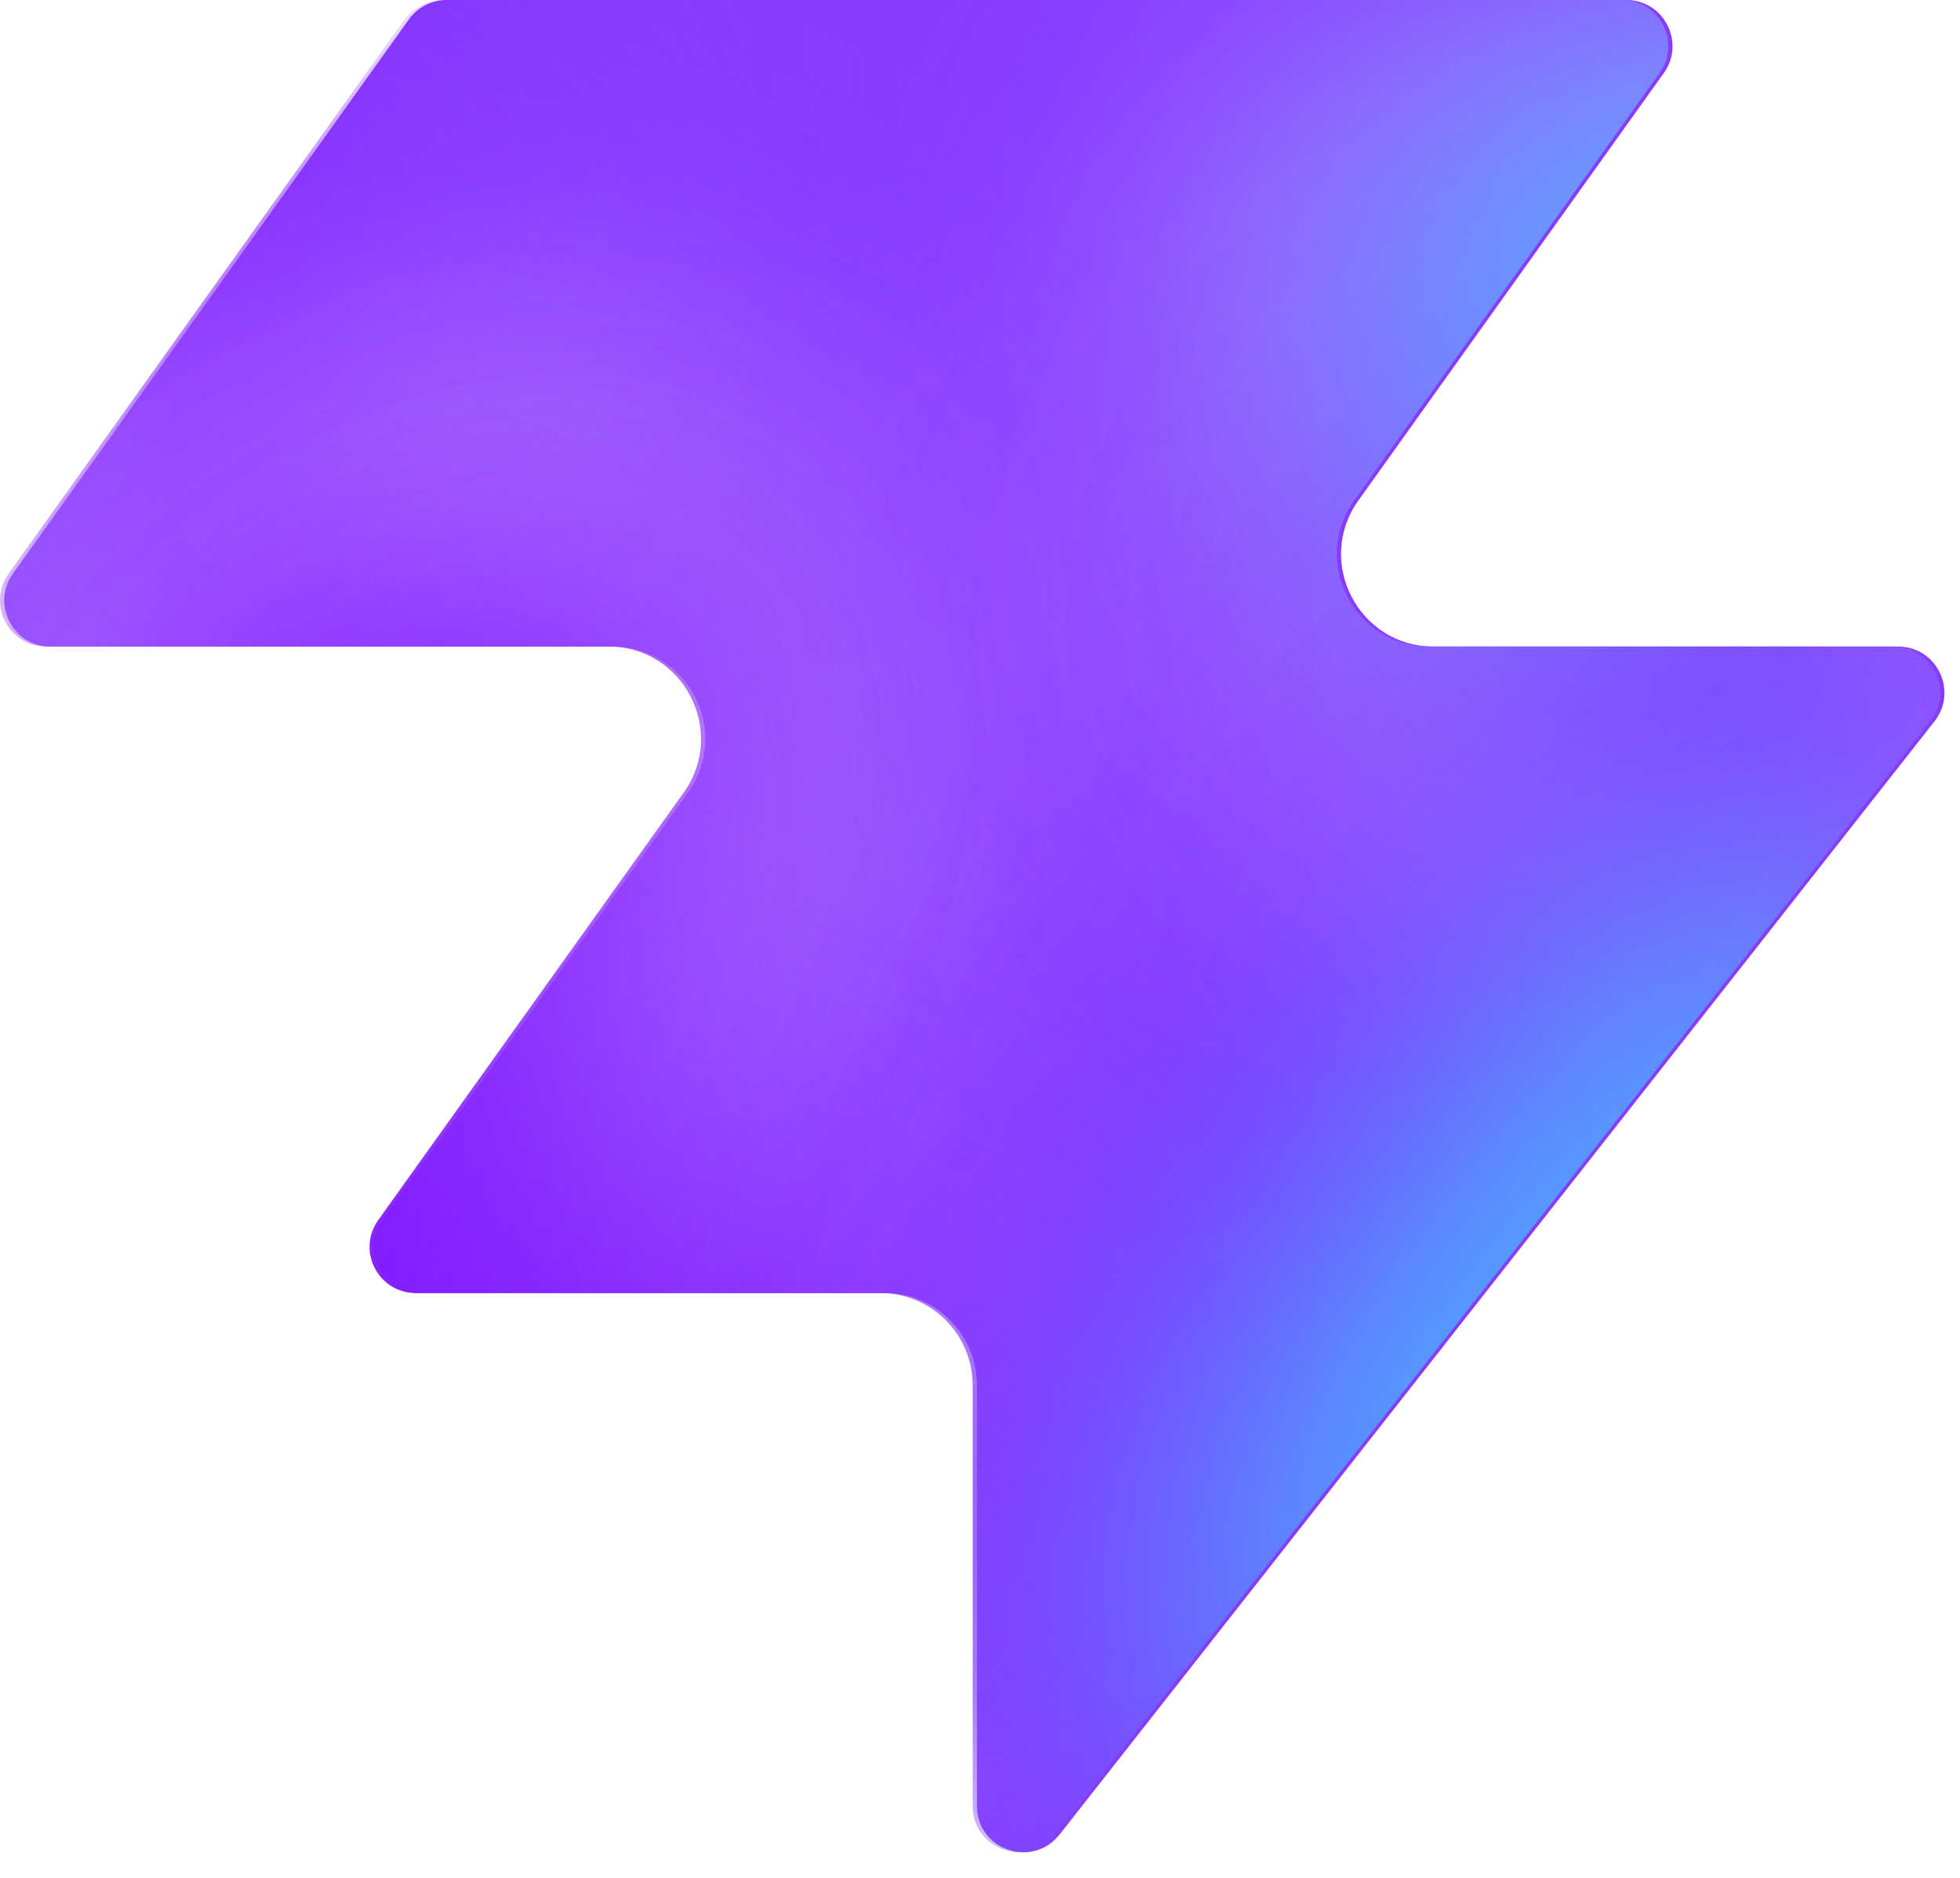
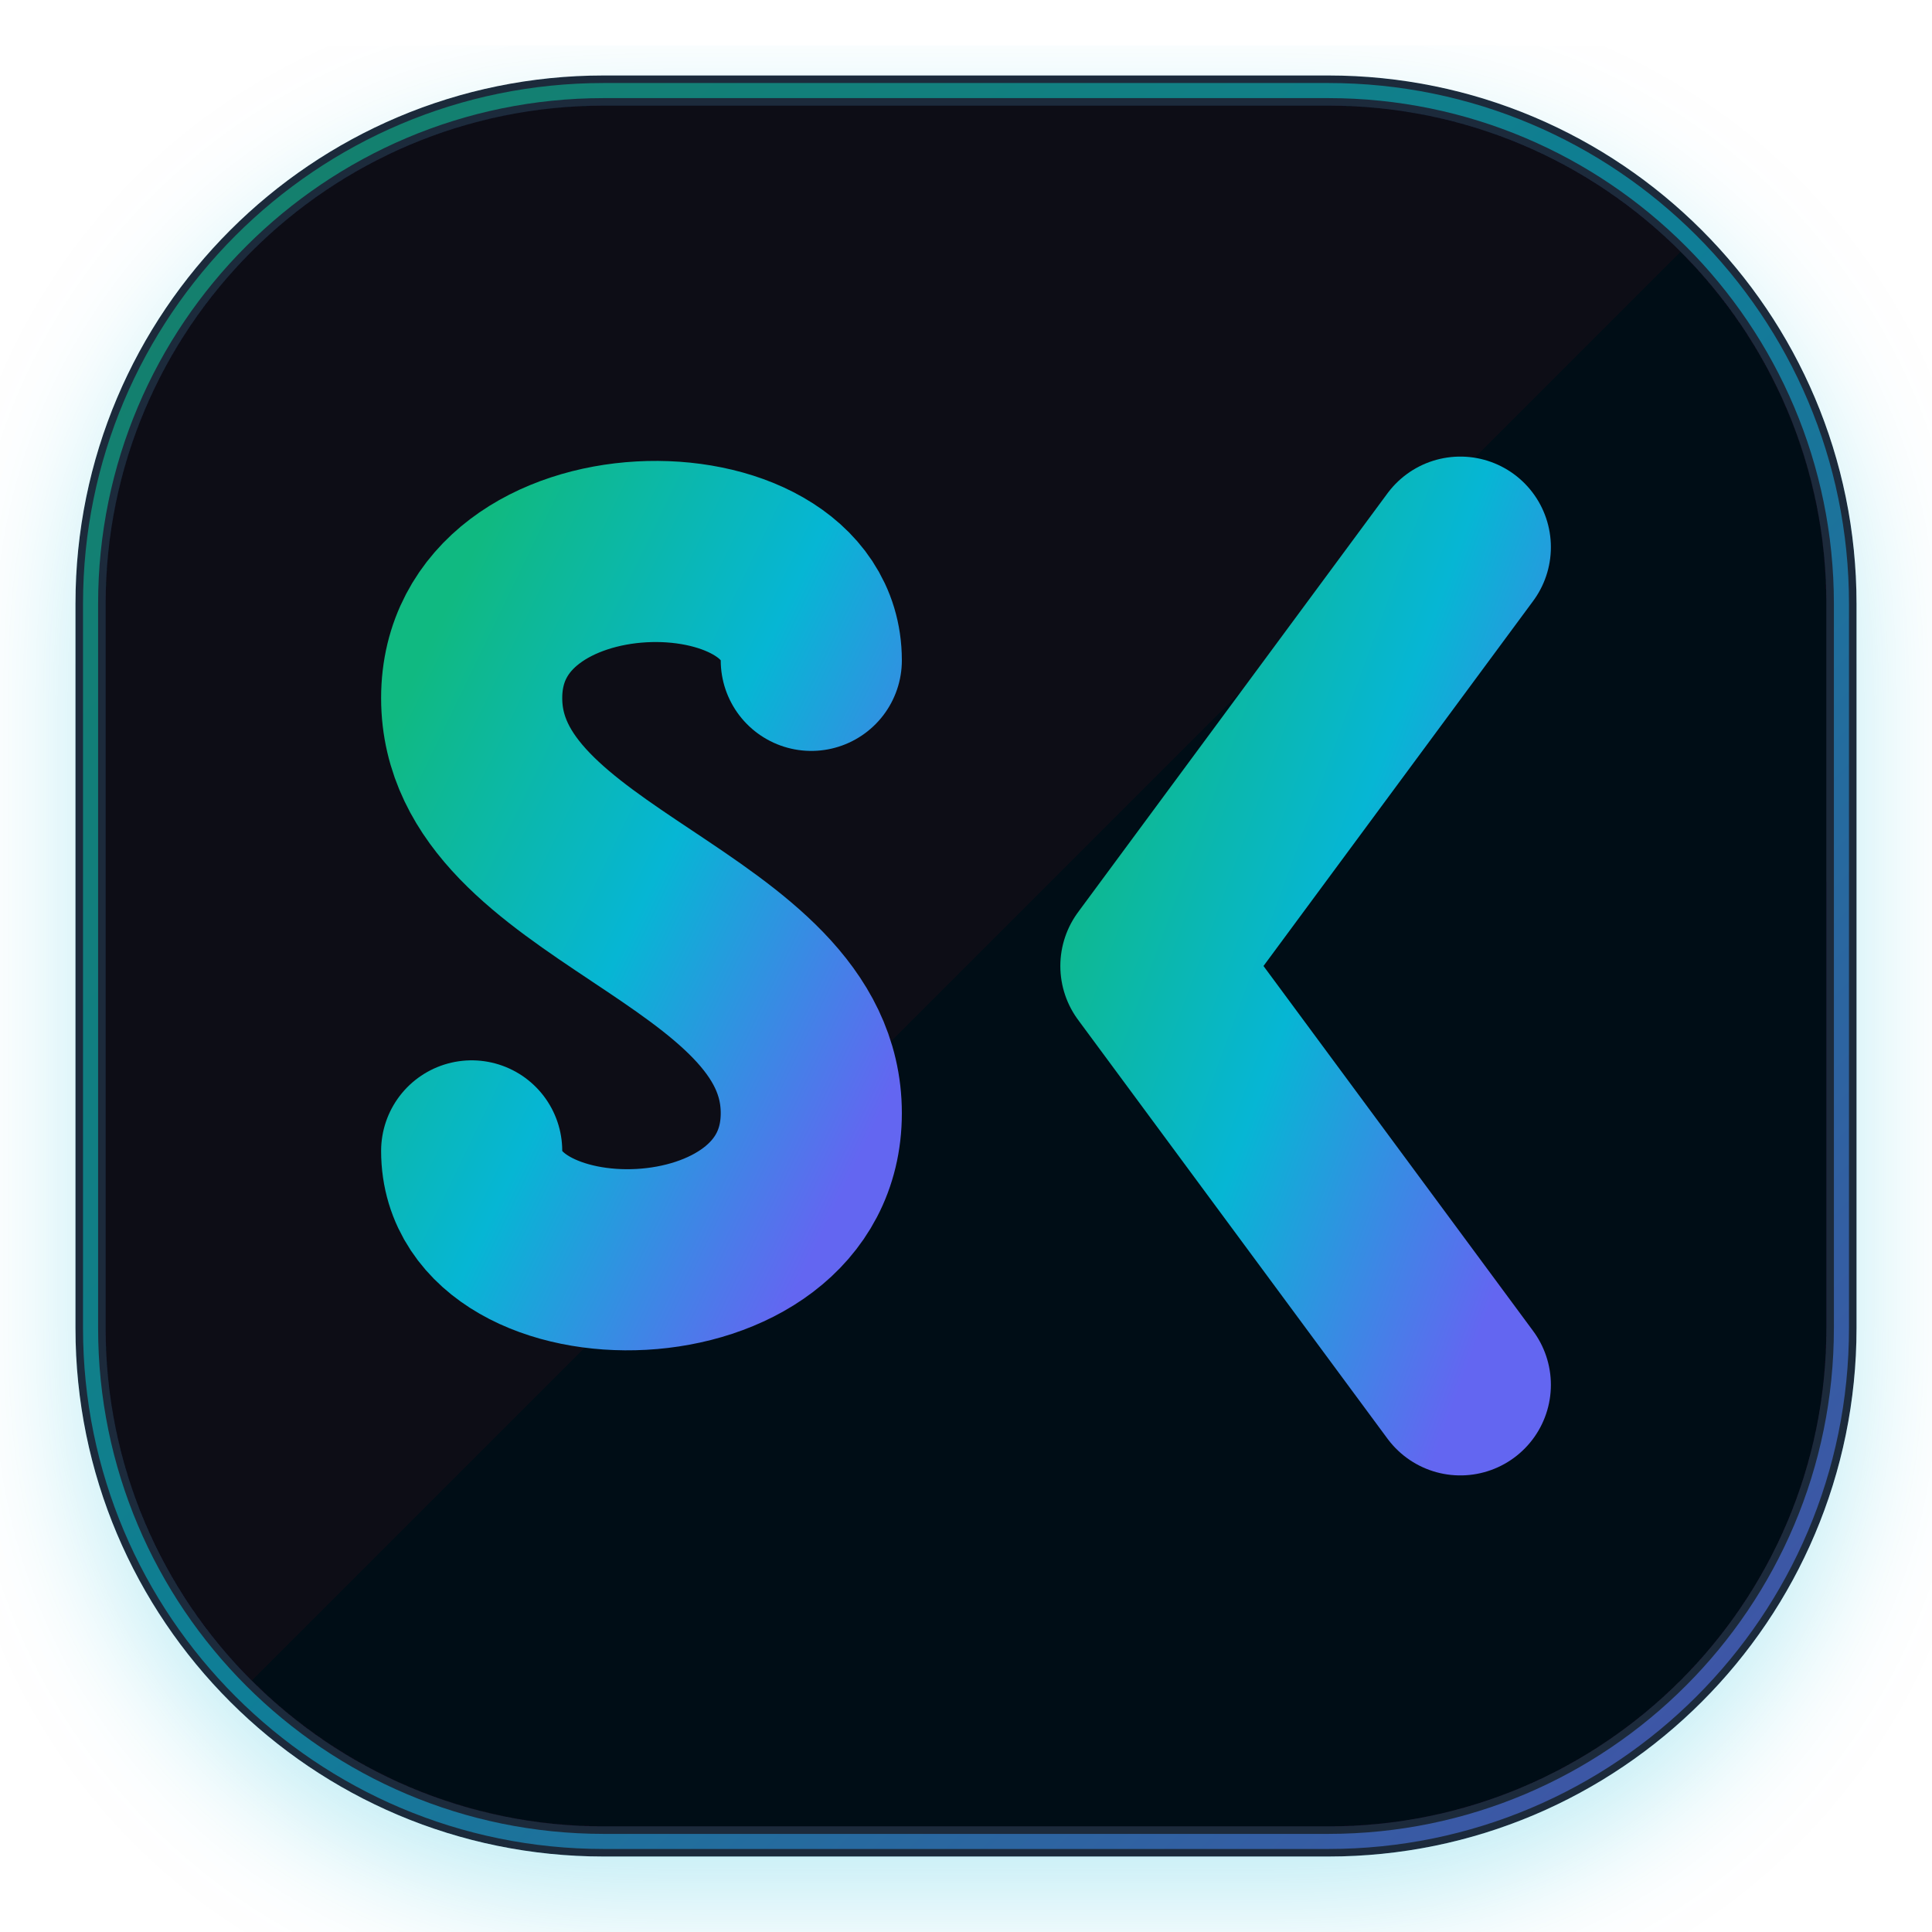
- <svg xmlns="http://www.w3.org/2000/svg" width="48" height="46" fill="none" viewBox="0 0 48 46">
-   <path fill="#863bff" d="M25.946 44.938c-.664.845-2.021.375-2.021-.698V33.937a2.26 2.26 0 0 0-2.262-2.262H10.287c-.92 0-1.456-1.04-.92-1.788l7.48-10.471c1.07-1.497 0-3.578-1.842-3.578H1.237c-.92 0-1.456-1.04-.92-1.788L10.013.474c.214-.297.556-.474.92-.474h28.894c.92 0 1.456 1.04.92 1.788l-7.48 10.471c-1.07 1.498 0 3.579 1.842 3.579h11.377c.943 0 1.473 1.088.89 1.83L25.947 44.94z" style="fill:#863bff;fill:color(display-p3 .525 .23 1);fill-opacity:1" />
-   <mask id="a" width="48" height="46" x="0" y="0" maskUnits="userSpaceOnUse" style="mask-type:alpha">
-     <path fill="#000" d="M25.842 44.938c-.664.844-2.021.375-2.021-.698V33.937a2.26 2.26 0 0 0-2.262-2.262H10.183c-.92 0-1.456-1.04-.92-1.788l7.48-10.471c1.07-1.498 0-3.579-1.842-3.579H1.133c-.92 0-1.456-1.04-.92-1.787L9.91.473c.214-.297.556-.474.92-.474h28.894c.92 0 1.456 1.04.92 1.788l-7.48 10.471c-1.07 1.498 0 3.578 1.842 3.578h11.377c.943 0 1.473 1.088.89 1.832L25.843 44.94z" style="fill:#000;fill-opacity:1" />
-   </mask>
-   <g mask="url(#a)">
-     <g filter="url(#b)">
-       <ellipse cx="5.508" cy="14.704" fill="#ede6ff" rx="5.508" ry="14.704" style="fill:#ede6ff;fill:color(display-p3 .927 .903 1);fill-opacity:1" transform="matrix(.00324 1 1 -.00324 -4.47 31.516)" />
-     </g>
-     <g filter="url(#c)">
-       <ellipse cx="10.399" cy="29.851" fill="#ede6ff" rx="10.399" ry="29.851" style="fill:#ede6ff;fill:color(display-p3 .927 .903 1);fill-opacity:1" transform="matrix(.00324 1 1 -.00324 -39.328 7.883)" />
-     </g>
-     <g filter="url(#d)">
-       <ellipse cx="5.508" cy="30.487" fill="#7e14ff" rx="5.508" ry="30.487" style="fill:#7e14ff;fill:color(display-p3 .492 .077 1);fill-opacity:1" transform="rotate(89.814 -25.913 -14.639)scale(1 -1)" />
-     </g>
-     <g filter="url(#e)">
-       <ellipse cx="5.508" cy="30.599" fill="#7e14ff" rx="5.508" ry="30.599" style="fill:#7e14ff;fill:color(display-p3 .492 .077 1);fill-opacity:1" transform="rotate(89.814 -32.644 -3.334)scale(1 -1)" />
-     </g>
-     <g filter="url(#f)">
-       <ellipse cx="5.508" cy="30.599" fill="#7e14ff" rx="5.508" ry="30.599" style="fill:#7e14ff;fill:color(display-p3 .492 .077 1);fill-opacity:1" transform="matrix(.00324 1 1 -.00324 -34.34 30.47)" />
-     </g>
-     <g filter="url(#g)">
-       <ellipse cx="14.072" cy="22.078" fill="#ede6ff" rx="14.072" ry="22.078" style="fill:#ede6ff;fill:color(display-p3 .927 .903 1);fill-opacity:1" transform="rotate(93.35 24.506 48.493)scale(-1 1)" />
-     </g>
-     <g filter="url(#h)">
-       <ellipse cx="3.47" cy="21.501" fill="#7e14ff" rx="3.47" ry="21.501" style="fill:#7e14ff;fill:color(display-p3 .492 .077 1);fill-opacity:1" transform="rotate(89.009 28.708 47.59)scale(-1 1)" />
-     </g>
-     <g filter="url(#i)">
-       <ellipse cx="3.47" cy="21.501" fill="#7e14ff" rx="3.47" ry="21.501" style="fill:#7e14ff;fill:color(display-p3 .492 .077 1);fill-opacity:1" transform="rotate(89.009 28.708 47.59)scale(-1 1)" />
-     </g>
-     <g filter="url(#j)">
-       <ellipse cx=".387" cy="8.972" fill="#7e14ff" rx="4.407" ry="29.108" style="fill:#7e14ff;fill:color(display-p3 .492 .077 1);fill-opacity:1" transform="rotate(39.51 .387 8.972)" />
-     </g>
-     <g filter="url(#k)">
-       <ellipse cx="47.523" cy="-6.092" fill="#7e14ff" rx="4.407" ry="29.108" style="fill:#7e14ff;fill:color(display-p3 .492 .077 1);fill-opacity:1" transform="rotate(37.892 47.523 -6.092)" />
-     </g>
-     <g filter="url(#l)">
-       <ellipse cx="41.412" cy="6.333" fill="#47bfff" rx="5.971" ry="9.665" style="fill:#47bfff;fill:color(display-p3 .28 .748 1);fill-opacity:1" transform="rotate(37.892 41.412 6.333)" />
-     </g>
-     <g filter="url(#m)">
-       <ellipse cx="-1.879" cy="38.332" fill="#7e14ff" rx="4.407" ry="29.108" style="fill:#7e14ff;fill:color(display-p3 .492 .077 1);fill-opacity:1" transform="rotate(37.892 -1.88 38.332)" />
-     </g>
-     <g filter="url(#n)">
-       <ellipse cx="-1.879" cy="38.332" fill="#7e14ff" rx="4.407" ry="29.108" style="fill:#7e14ff;fill:color(display-p3 .492 .077 1);fill-opacity:1" transform="rotate(37.892 -1.88 38.332)" />
-     </g>
-     <g filter="url(#o)">
-       <ellipse cx="35.651" cy="29.907" fill="#7e14ff" rx="4.407" ry="29.108" style="fill:#7e14ff;fill:color(display-p3 .492 .077 1);fill-opacity:1" transform="rotate(37.892 35.651 29.907)" />
-     </g>
-     <g filter="url(#p)">
-       <ellipse cx="38.418" cy="32.4" fill="#47bfff" rx="5.971" ry="15.297" style="fill:#47bfff;fill:color(display-p3 .28 .748 1);fill-opacity:1" transform="rotate(37.892 38.418 32.4)" />
-     </g>
-   </g>
+ <svg xmlns="http://www.w3.org/2000/svg" viewBox="0 0 512 512" fill="none">
  <defs>
-     <filter id="b" width="60.045" height="41.654" x="-19.77" y="16.149" color-interpolation-filters="sRGB" filterUnits="userSpaceOnUse">
-       <feFlood flood-opacity="0" result="BackgroundImageFix" />
-       <feBlend in="SourceGraphic" in2="BackgroundImageFix" result="shape" />
-       <feGaussianBlur result="effect1_foregroundBlur_2002_17158" stdDeviation="7.659" />
-     </filter>
-     <filter id="c" width="90.34" height="51.437" x="-54.613" y="-7.533" color-interpolation-filters="sRGB" filterUnits="userSpaceOnUse">
-       <feFlood flood-opacity="0" result="BackgroundImageFix" />
-       <feBlend in="SourceGraphic" in2="BackgroundImageFix" result="shape" />
-       <feGaussianBlur result="effect1_foregroundBlur_2002_17158" stdDeviation="7.659" />
-     </filter>
-     <filter id="d" width="79.355" height="29.4" x="-49.64" y="2.03" color-interpolation-filters="sRGB" filterUnits="userSpaceOnUse">
-       <feFlood flood-opacity="0" result="BackgroundImageFix" />
-       <feBlend in="SourceGraphic" in2="BackgroundImageFix" result="shape" />
-       <feGaussianBlur result="effect1_foregroundBlur_2002_17158" stdDeviation="4.596" />
-     </filter>
-     <filter id="e" width="79.579" height="29.4" x="-45.045" y="20.029" color-interpolation-filters="sRGB" filterUnits="userSpaceOnUse">
-       <feFlood flood-opacity="0" result="BackgroundImageFix" />
-       <feBlend in="SourceGraphic" in2="BackgroundImageFix" result="shape" />
-       <feGaussianBlur result="effect1_foregroundBlur_2002_17158" stdDeviation="4.596" />
-     </filter>
-     <filter id="f" width="79.579" height="29.4" x="-43.513" y="21.178" color-interpolation-filters="sRGB" filterUnits="userSpaceOnUse">
-       <feFlood flood-opacity="0" result="BackgroundImageFix" />
-       <feBlend in="SourceGraphic" in2="BackgroundImageFix" result="shape" />
-       <feGaussianBlur result="effect1_foregroundBlur_2002_17158" stdDeviation="4.596" />
-     </filter>
-     <filter id="g" width="74.749" height="58.852" x="15.756" y="-17.901" color-interpolation-filters="sRGB" filterUnits="userSpaceOnUse">
-       <feFlood flood-opacity="0" result="BackgroundImageFix" />
-       <feBlend in="SourceGraphic" in2="BackgroundImageFix" result="shape" />
-       <feGaussianBlur result="effect1_foregroundBlur_2002_17158" stdDeviation="7.659" />
-     </filter>
-     <filter id="h" width="61.377" height="25.362" x="23.548" y="2.284" color-interpolation-filters="sRGB" filterUnits="userSpaceOnUse">
-       <feFlood flood-opacity="0" result="BackgroundImageFix" />
-       <feBlend in="SourceGraphic" in2="BackgroundImageFix" result="shape" />
-       <feGaussianBlur result="effect1_foregroundBlur_2002_17158" stdDeviation="4.596" />
-     </filter>
-     <filter id="i" width="61.377" height="25.362" x="23.548" y="2.284" color-interpolation-filters="sRGB" filterUnits="userSpaceOnUse">
-       <feFlood flood-opacity="0" result="BackgroundImageFix" />
-       <feBlend in="SourceGraphic" in2="BackgroundImageFix" result="shape" />
-       <feGaussianBlur result="effect1_foregroundBlur_2002_17158" stdDeviation="4.596" />
-     </filter>
-     <filter id="j" width="56.045" height="63.649" x="-27.636" y="-22.853" color-interpolation-filters="sRGB" filterUnits="userSpaceOnUse">
-       <feFlood flood-opacity="0" result="BackgroundImageFix" />
-       <feBlend in="SourceGraphic" in2="BackgroundImageFix" result="shape" />
-       <feGaussianBlur result="effect1_foregroundBlur_2002_17158" stdDeviation="4.596" />
-     </filter>
-     <filter id="k" width="54.814" height="64.646" x="20.116" y="-38.415" color-interpolation-filters="sRGB" filterUnits="userSpaceOnUse">
-       <feFlood flood-opacity="0" result="BackgroundImageFix" />
-       <feBlend in="SourceGraphic" in2="BackgroundImageFix" result="shape" />
-       <feGaussianBlur result="effect1_foregroundBlur_2002_17158" stdDeviation="4.596" />
-     </filter>
-     <filter id="l" width="33.541" height="35.313" x="24.641" y="-11.323" color-interpolation-filters="sRGB" filterUnits="userSpaceOnUse">
-       <feFlood flood-opacity="0" result="BackgroundImageFix" />
-       <feBlend in="SourceGraphic" in2="BackgroundImageFix" result="shape" />
-       <feGaussianBlur result="effect1_foregroundBlur_2002_17158" stdDeviation="4.596" />
-     </filter>
-     <filter id="m" width="54.814" height="64.646" x="-29.286" y="6.009" color-interpolation-filters="sRGB" filterUnits="userSpaceOnUse">
-       <feFlood flood-opacity="0" result="BackgroundImageFix" />
-       <feBlend in="SourceGraphic" in2="BackgroundImageFix" result="shape" />
-       <feGaussianBlur result="effect1_foregroundBlur_2002_17158" stdDeviation="4.596" />
-     </filter>
-     <filter id="n" width="54.814" height="64.646" x="-29.286" y="6.009" color-interpolation-filters="sRGB" filterUnits="userSpaceOnUse">
-       <feFlood flood-opacity="0" result="BackgroundImageFix" />
-       <feBlend in="SourceGraphic" in2="BackgroundImageFix" result="shape" />
-       <feGaussianBlur result="effect1_foregroundBlur_2002_17158" stdDeviation="4.596" />
-     </filter>
-     <filter id="o" width="54.814" height="64.646" x="8.244" y="-2.416" color-interpolation-filters="sRGB" filterUnits="userSpaceOnUse">
-       <feFlood flood-opacity="0" result="BackgroundImageFix" />
-       <feBlend in="SourceGraphic" in2="BackgroundImageFix" result="shape" />
-       <feGaussianBlur result="effect1_foregroundBlur_2002_17158" stdDeviation="4.596" />
-     </filter>
-     <filter id="p" width="39.409" height="43.623" x="18.713" y="10.588" color-interpolation-filters="sRGB" filterUnits="userSpaceOnUse">
-       <feFlood flood-opacity="0" result="BackgroundImageFix" />
-       <feBlend in="SourceGraphic" in2="BackgroundImageFix" result="shape" />
-       <feGaussianBlur result="effect1_foregroundBlur_2002_17158" stdDeviation="4.596" />
+     <linearGradient id="bgGrad" x1="0%" y1="0%" x2="100%" y2="100%">
+       <stop offset="0%" stop-color="#0B0F19" />
+       <stop offset="100%" stop-color="#020617" />
+     </linearGradient>
+     <linearGradient id="brandGrad" x1="0%" y1="0%" x2="100%" y2="100%">
+       <stop offset="0%" stop-color="#10B981" />
+       <stop offset="50%" stop-color="#06B6D4" />
+       <stop offset="100%" stop-color="#6366F1" />
+     </linearGradient>
+     <filter id="glow" x="-10%" y="-10%" width="120%" height="120%" filterUnits="userSpaceOnUse">
+       <feDropShadow dx="0" dy="12" stdDeviation="16" flood-color="#06B6D4" flood-opacity="0.25" />
    </filter>
  </defs>
+   <rect x="24" y="24" width="464" height="464" rx="136" fill="url(#bgGrad)" stroke="#1E293B" stroke-width="8" filter="url(#glow)" />
+   <rect x="24" y="24" width="464" height="464" rx="136" stroke="url(#brandGrad)" stroke-width="4" stroke-opacity="0.6" />
+   <g stroke="url(#brandGrad)" stroke-width="48" stroke-linecap="round" stroke-linejoin="round">
+     <path d="M 215 175 C 215 135, 125 135, 125 185 C 125 235, 215 245, 215 295 C 215 345, 125 345, 125 305" />
+     <path d="M 295 145 L 295 367" />
+     <path d="M 387 145 L 305 256 L 387 367" />
+   </g>
</svg>
